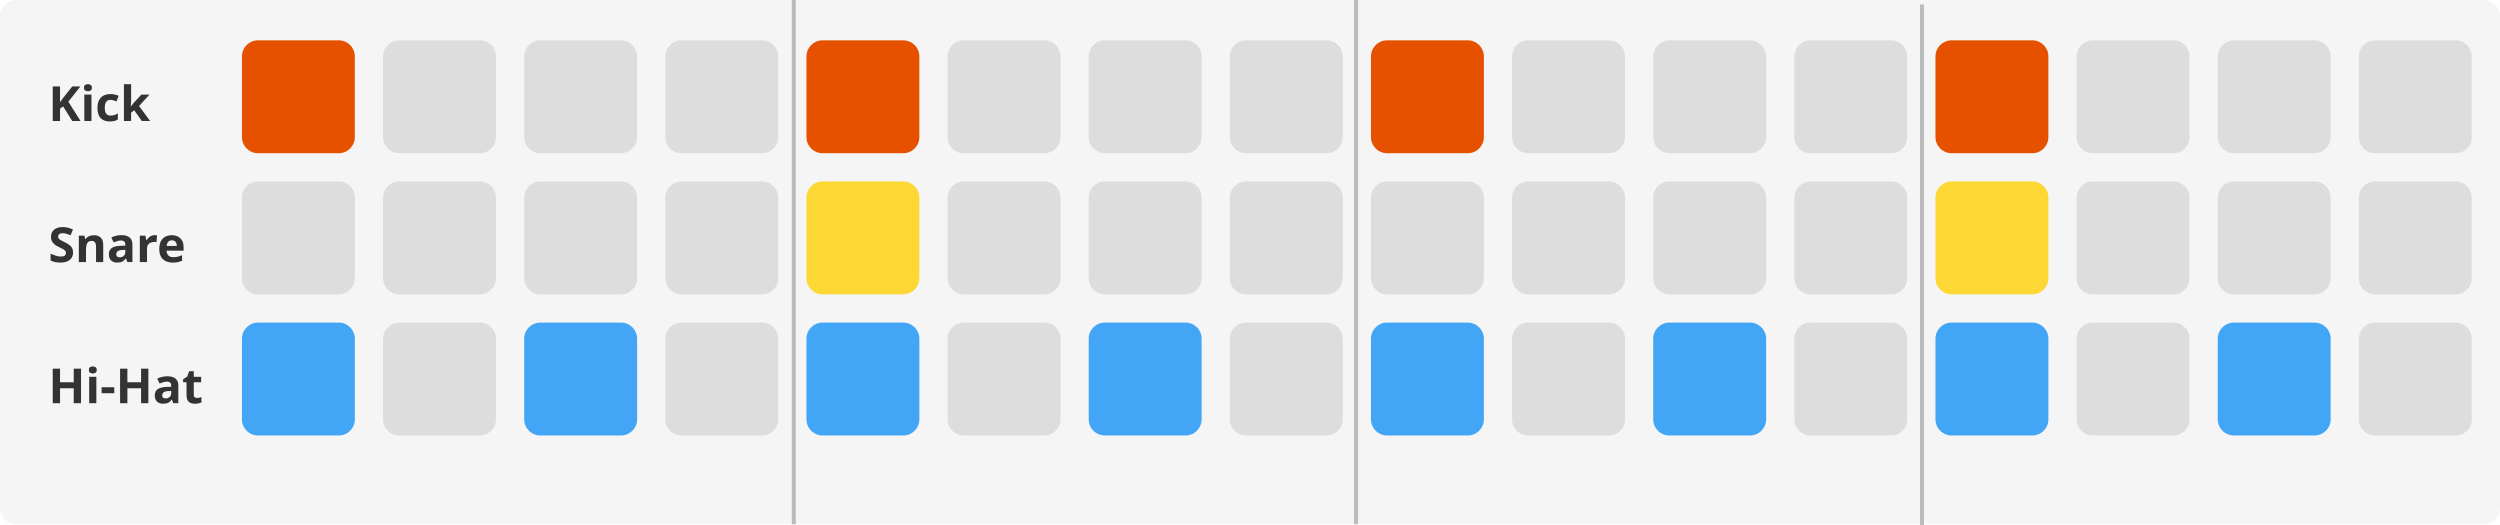
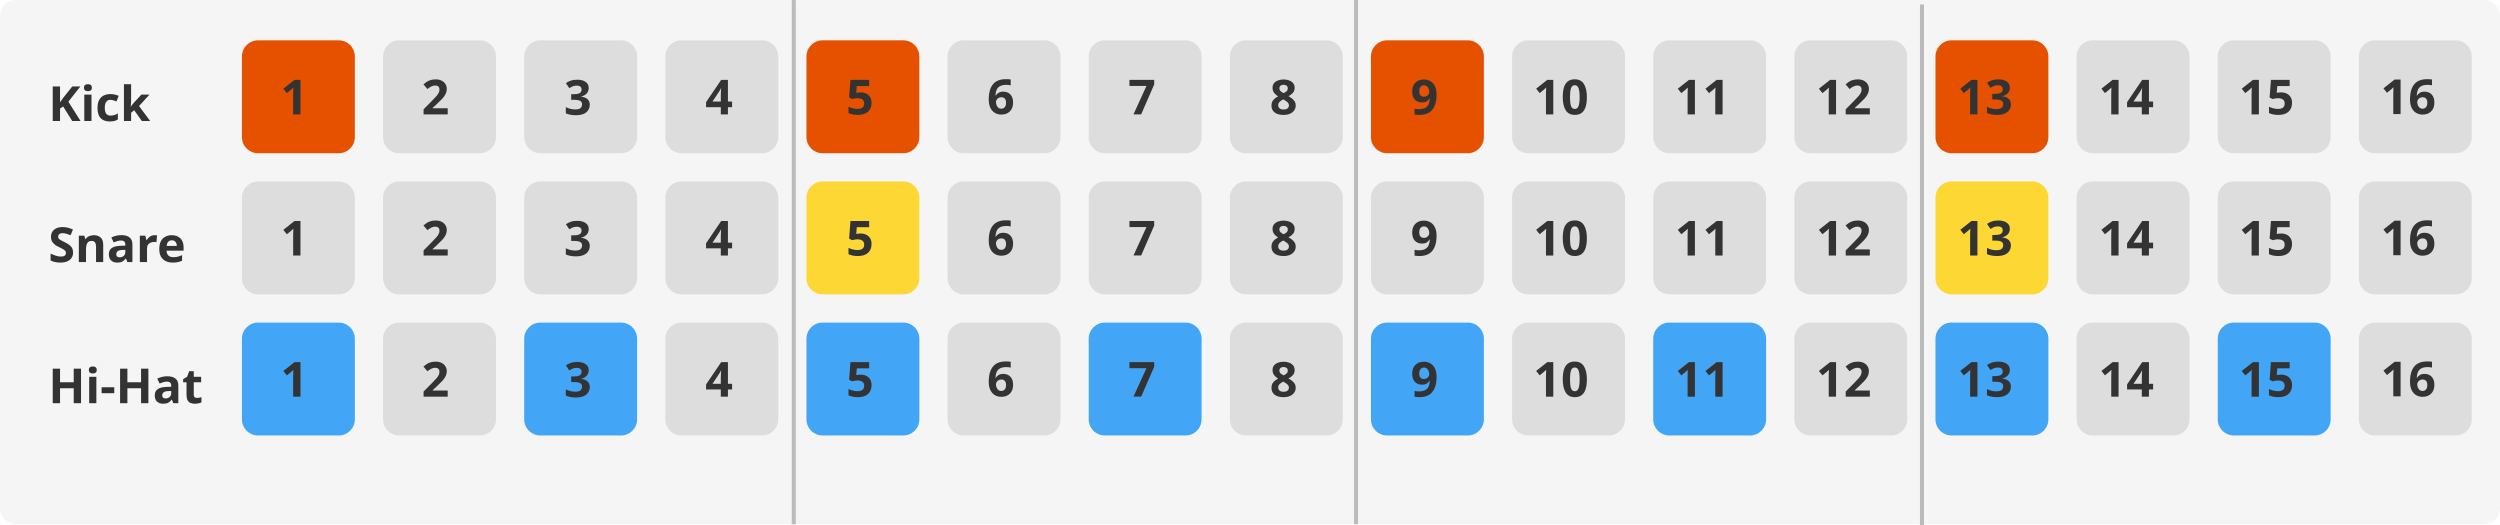
<svg xmlns="http://www.w3.org/2000/svg" viewBox="0 0 620 130" width="620" height="130" version="1.1" id="svg112">
  <defs id="defs116" />
  <rect width="620" height="130" fill="#f5f5f5" rx="4" id="rect2" />
  <rect x="196.353" y="0.009" width="1" height="130" fill="#bbbbbb" id="rect4" />
  <rect x="335.802" y="0" width="1" height="130" fill="#bbbbbb" id="rect6" />
  <rect x="476.153" y="1.11" width="1" height="130" fill="#bbbbbb" id="rect8" />
  <text x="12" y="30" font-family="system-ui, sans-serif" font-size="12" font-weight="bold" fill="#333" id="text10">Kick</text>
  <rect x="60" y="10" width="28" height="28" rx="4" fill="#e65100" id="rect12" />
  <rect x="95" y="10" width="28" height="28" rx="4" fill="#ddd" id="rect14" />
  <rect x="130" y="10" width="28" height="28" rx="4" fill="#ddd" id="rect16" />
  <rect x="165" y="10" width="28" height="28" rx="4" fill="#ddd" id="rect18" />
  <rect x="200" y="10" width="28" height="28" rx="4" fill="#e65100" id="rect20" />
  <rect x="235" y="10" width="28" height="28" rx="4" fill="#ddd" id="rect22" />
  <rect x="270" y="10" width="28" height="28" rx="4" fill="#ddd" id="rect24" />
  <rect x="305" y="10" width="28" height="28" rx="4" fill="#ddd" id="rect26" />
  <rect x="340" y="10" width="28" height="28" rx="4" fill="#e65100" id="rect28" />
  <rect x="375" y="10" width="28" height="28" rx="4" fill="#ddd" id="rect30" />
  <rect x="410" y="10" width="28" height="28" rx="4" fill="#ddd" id="rect32" />
  <rect x="445" y="10" width="28" height="28" rx="4" fill="#ddd" id="rect34" />
  <rect x="480" y="10" width="28" height="28" rx="4" fill="#e65100" id="rect36" />
  <rect x="515" y="10" width="28" height="28" rx="4" fill="#ddd" id="rect38" />
  <rect x="550" y="10" width="28" height="28" rx="4" fill="#ddd" id="rect40" />
  <rect x="585" y="10" width="28" height="28" rx="4" fill="#ddd" id="rect42" />
  <text x="12" y="65" font-family="system-ui, sans-serif" font-size="12" font-weight="bold" fill="#333" id="text44">Snare</text>
  <rect x="60" y="45" width="28" height="28" rx="4" fill="#ddd" id="rect46" />
  <rect x="95" y="45" width="28" height="28" rx="4" fill="#ddd" id="rect48" />
  <rect x="130" y="45" width="28" height="28" rx="4" fill="#ddd" id="rect50" />
  <rect x="165" y="45" width="28" height="28" rx="4" fill="#ddd" id="rect52" />
  <rect x="200" y="45" width="28" height="28" rx="4" fill="#fdd835" id="rect54" />
  <rect x="235" y="45" width="28" height="28" rx="4" fill="#ddd" id="rect56" />
  <rect x="270" y="45" width="28" height="28" rx="4" fill="#ddd" id="rect58" />
  <rect x="305" y="45" width="28" height="28" rx="4" fill="#ddd" id="rect60" />
  <rect x="340" y="45" width="28" height="28" rx="4" fill="#ddd" id="rect62" />
  <rect x="375" y="45" width="28" height="28" rx="4" fill="#ddd" id="rect64" />
  <rect x="410" y="45" width="28" height="28" rx="4" fill="#ddd" id="rect66" />
  <rect x="445" y="45" width="28" height="28" rx="4" fill="#ddd" id="rect68" />
  <rect x="480" y="45" width="28" height="28" rx="4" fill="#fdd835" id="rect70" />
  <rect x="515" y="45" width="28" height="28" rx="4" fill="#ddd" id="rect72" />
  <rect x="550" y="45" width="28" height="28" rx="4" fill="#ddd" id="rect74" />
  <rect x="585" y="45" width="28" height="28" rx="4" fill="#ddd" id="rect76" />
  <text x="12" y="100" font-family="system-ui, sans-serif" font-size="12" font-weight="bold" fill="#333" id="text78">Hi-Hat</text>
  <rect x="60" y="80" width="28" height="28" rx="4" fill="#42a5f5" id="rect80" />
  <rect x="95" y="80" width="28" height="28" rx="4" fill="#ddd" id="rect82" />
  <rect x="130" y="80" width="28" height="28" rx="4" fill="#42a5f5" id="rect84" />
  <rect x="165" y="80" width="28" height="28" rx="4" fill="#ddd" id="rect86" />
  <rect x="200" y="80" width="28" height="28" rx="4" fill="#42a5f5" id="rect88" />
  <rect x="235" y="80" width="28" height="28" rx="4" fill="#ddd" id="rect90" />
  <rect x="270" y="80" width="28" height="28" rx="4" fill="#42a5f5" id="rect92" />
  <rect x="305" y="80" width="28" height="28" rx="4" fill="#ddd" id="rect94" />
  <rect x="340" y="80" width="28" height="28" rx="4" fill="#42a5f5" id="rect96" />
  <rect x="375" y="80" width="28" height="28" rx="4" fill="#ddd" id="rect98" />
  <rect x="410" y="80" width="28" height="28" rx="4" fill="#42a5f5" id="rect100" />
  <rect x="445" y="80" width="28" height="28" rx="4" fill="#ddd" id="rect102" />
  <rect x="480" y="80" width="28" height="28" rx="4" fill="#42a5f5" id="rect104" />
  <rect x="515" y="80" width="28" height="28" rx="4" fill="#ddd" id="rect106" />
  <rect x="550" y="80" width="28" height="28" rx="4" fill="#42a5f5" id="rect108" />
  <rect x="585" y="80" width="28" height="28" rx="4" fill="#ddd" id="rect110" />
+   <text x="69.562" y="28.374" font-family="system-ui, sans-serif" font-size="12px" font-weight="bold" fill="#333333" id="text10-3">1</text>
+   <text x="104.562" y="28.374" font-family="system-ui, sans-serif" font-size="12px" font-weight="bold" fill="#333333" id="text10-3-6">2</text>
+   <text x="139.872" y="28.453" font-family="system-ui, sans-serif" font-size="12px" font-weight="bold" fill="#333333" id="text10-3-6-7">3</text>
+   <text x="174.901" y="28.368" font-family="system-ui, sans-serif" font-size="12px" font-weight="bold" fill="#333333" id="text10-3-6-7-5">4</text>
+   <text x="209.831" y="28.374" font-family="system-ui, sans-serif" font-size="12px" font-weight="bold" fill="#333333" id="text10-3-6-7-5-3">5</text>
+   <text x="244.781" y="28.289" font-family="system-ui, sans-serif" font-size="12px" font-weight="bold" fill="#333333" id="text10-3-6-7-5-3-5">6</text>
+   <text x="279.775" y="28.362" font-family="system-ui, sans-serif" font-size="12px" font-weight="bold" fill="#333333" id="text10-3-6-7-5-3-5-6">7</text>
+   <text x="314.901" y="28.374" font-family="system-ui, sans-serif" font-size="12px" font-weight="bold" fill="#333333" id="text10-3-6-7-5-3-5-6-2">8</text>
+   <text x="349.831" y="28.368" font-family="system-ui, sans-serif" font-size="12px" font-weight="bold" fill="#333333" id="text10-3-6-7-5-3-5-6-2-9">9</text>
+   <text x="380.261" y="28.368" font-family="system-ui, sans-serif" font-size="12px" font-weight="bold" fill="#333333" id="text10-3-6-7-5-3-5-6-2-9-1">10</text>
+   <text x="415.387" y="28.374" font-family="system-ui, sans-serif" font-size="12px" font-weight="bold" fill="#333333" id="text10-3-6-7-5-3-5-6-2-9-1-2">11</text>
+   <text x="450.387" y="28.374" font-family="system-ui, sans-serif" font-size="12px" font-weight="bold" fill="#333333" id="text10-3-6-7-5-3-5-6-2-9-1-2-7">
+     <tspan id="tspan14237" x="450.387" y="28.374">12</tspan>
+   </text>
+   <text x="485.451" y="28.368" font-family="system-ui, sans-serif" font-size="12px" font-weight="bold" fill="#333333" id="text10-3-6-7-5-3-5-6-2-9-1-2-7-0">
+     <tspan id="tspan14237-9" x="485.451" y="28.368">13</tspan>
+   </text>
+   <text x="520.451" y="28.368" font-family="system-ui, sans-serif" font-size="12px" font-weight="bold" fill="#333333" id="text10-3-6-7-5-3-5-6-2-9-1-2-7-0-3">
+     <tspan id="tspan14237-9-6" x="520.451" y="28.368">14</tspan>
+   </text>
+   <text x="555.249" y="28.374" font-family="system-ui, sans-serif" font-size="12px" font-weight="bold" fill="#333333" id="text10-3-6-7-5-3-5-6-2-9-1-2-7-0-3-0">
+     <tspan id="tspan14237-9-6-6" x="555.249" y="28.374">15</tspan>
+   </text>
+   <text x="590.393" y="28.289" font-family="system-ui, sans-serif" font-size="12px" font-weight="bold" fill="#333333" id="text10-3-6-7-5-3-5-6-2-9-1-2-7-0-3-0-2">
+     <tspan id="tspan14237-9-6-6-6" x="590.393" y="28.289">16</tspan>
+   </text>
+   <text x="69.562" y="63.374" font-family="system-ui, sans-serif" font-size="12px" font-weight="bold" fill="#333333" id="text10-3-8">1</text>
+   <text x="104.562" y="63.374" font-family="system-ui, sans-serif" font-size="12px" font-weight="bold" fill="#333333" id="text10-3-6-1">2</text>
+   <text x="139.872" y="63.453" font-family="system-ui, sans-serif" font-size="12px" font-weight="bold" fill="#333333" id="text10-3-6-7-2">3</text>
+   <text x="174.901" y="63.368" font-family="system-ui, sans-serif" font-size="12px" font-weight="bold" fill="#333333" id="text10-3-6-7-5-9">4</text>
+   <text x="209.831" y="63.374" font-family="system-ui, sans-serif" font-size="12px" font-weight="bold" fill="#333333" id="text10-3-6-7-5-3-3">5</text>
+   <text x="244.781" y="63.289" font-family="system-ui, sans-serif" font-size="12px" font-weight="bold" fill="#333333" id="text10-3-6-7-5-3-5-9">6</text>
+   <text x="279.775" y="63.362" font-family="system-ui, sans-serif" font-size="12px" font-weight="bold" fill="#333333" id="text10-3-6-7-5-3-5-6-0">7</text>
+   <text x="314.901" y="63.374" font-family="system-ui, sans-serif" font-size="12px" font-weight="bold" fill="#333333" id="text10-3-6-7-5-3-5-6-2-8">8</text>
+   <text x="349.831" y="63.368" font-family="system-ui, sans-serif" font-size="12px" font-weight="bold" fill="#333333" id="text10-3-6-7-5-3-5-6-2-9-8">9</text>
+   <text x="380.261" y="63.368" font-family="system-ui, sans-serif" font-size="12px" font-weight="bold" fill="#333333" id="text10-3-6-7-5-3-5-6-2-9-1-5">10</text>
+   <text x="415.387" y="63.374" font-family="system-ui, sans-serif" font-size="12px" font-weight="bold" fill="#333333" id="text10-3-6-7-5-3-5-6-2-9-1-2-0">11</text>
+   <text x="450.387" y="63.374" font-family="system-ui, sans-serif" font-size="12px" font-weight="bold" fill="#333333" id="text10-3-6-7-5-3-5-6-2-9-1-2-7-9">
+     <tspan id="tspan14237-6" x="450.387" y="63.374">12</tspan>
+   </text>
+   <text x="485.451" y="63.368" font-family="system-ui, sans-serif" font-size="12px" font-weight="bold" fill="#333333" id="text10-3-6-7-5-3-5-6-2-9-1-2-7-0-38">
+     <tspan id="tspan14237-9-5" x="485.451" y="63.368">13</tspan>
+   </text>
+   <text x="520.451" y="63.368" font-family="system-ui, sans-serif" font-size="12px" font-weight="bold" fill="#333333" id="text10-3-6-7-5-3-5-6-2-9-1-2-7-0-3-6">
+     <tspan id="tspan14237-9-6-1" x="520.451" y="63.368">14</tspan>
+   </text>
+   <text x="555.249" y="63.374" font-family="system-ui, sans-serif" font-size="12px" font-weight="bold" fill="#333333" id="text10-3-6-7-5-3-5-6-2-9-1-2-7-0-3-0-1">
+     <tspan id="tspan14237-9-6-6-5" x="555.249" y="63.374">15</tspan>
+   </text>
+   <text x="590.393" y="63.289" font-family="system-ui, sans-serif" font-size="12px" font-weight="bold" fill="#333333" id="text10-3-6-7-5-3-5-6-2-9-1-2-7-0-3-0-2-9">
+     <tspan id="tspan14237-9-6-6-6-8" x="590.393" y="63.289">16</tspan>
+   </text>
+   <text x="69.562" y="98.374" font-family="system-ui, sans-serif" font-size="12px" font-weight="bold" fill="#333333" id="text10-3-4">1</text>
+   <text x="104.562" y="98.374" font-family="system-ui, sans-serif" font-size="12px" font-weight="bold" fill="#333333" id="text10-3-6-8">2</text>
+   <text x="139.872" y="98.453" font-family="system-ui, sans-serif" font-size="12px" font-weight="bold" fill="#333333" id="text10-3-6-7-1">3</text>
+   <text x="174.901" y="98.368" font-family="system-ui, sans-serif" font-size="12px" font-weight="bold" fill="#333333" id="text10-3-6-7-5-0">4</text>
+   <text x="209.831" y="98.374" font-family="system-ui, sans-serif" font-size="12px" font-weight="bold" fill="#333333" id="text10-3-6-7-5-3-30">5</text>
+   <text x="244.781" y="98.289" font-family="system-ui, sans-serif" font-size="12px" font-weight="bold" fill="#333333" id="text10-3-6-7-5-3-5-4">6</text>
+   <text x="279.775" y="98.362" font-family="system-ui, sans-serif" font-size="12px" font-weight="bold" fill="#333333" id="text10-3-6-7-5-3-5-6-4">7</text>
+   <text x="314.901" y="98.374" font-family="system-ui, sans-serif" font-size="12px" font-weight="bold" fill="#333333" id="text10-3-6-7-5-3-5-6-2-4">8</text>
+   <text x="349.831" y="98.368" font-family="system-ui, sans-serif" font-size="12px" font-weight="bold" fill="#333333" id="text10-3-6-7-5-3-5-6-2-9-4">9</text>
+   <text x="380.261" y="98.368" font-family="system-ui, sans-serif" font-size="12px" font-weight="bold" fill="#333333" id="text10-3-6-7-5-3-5-6-2-9-1-7">10</text>
+   <text x="415.387" y="98.374" font-family="system-ui, sans-serif" font-size="12px" font-weight="bold" fill="#333333" id="text10-3-6-7-5-3-5-6-2-9-1-2-6">11</text>
+   <text x="450.387" y="98.374" font-family="system-ui, sans-serif" font-size="12px" font-weight="bold" fill="#333333" id="text10-3-6-7-5-3-5-6-2-9-1-2-7-3">
+     <tspan id="tspan14237-1" x="450.387" y="98.374">12</tspan>
+   </text>
+   <text x="485.451" y="98.368" font-family="system-ui, sans-serif" font-size="12px" font-weight="bold" fill="#333333" id="text10-3-6-7-5-3-5-6-2-9-1-2-7-0-7">
+     <tspan id="tspan14237-9-59" x="485.451" y="98.368">13</tspan>
+   </text>
+   <text x="520.451" y="98.368" font-family="system-ui, sans-serif" font-size="12px" font-weight="bold" fill="#333333" id="text10-3-6-7-5-3-5-6-2-9-1-2-7-0-3-62">
+     <tspan id="tspan14237-9-6-17" x="520.451" y="98.368">14</tspan>
+   </text>
+   <text x="555.249" y="98.374" font-family="system-ui, sans-serif" font-size="12px" font-weight="bold" fill="#333333" id="text10-3-6-7-5-3-5-6-2-9-1-2-7-0-3-0-8">
+     <tspan id="tspan14237-9-6-6-57" x="555.249" y="98.374">15</tspan>
+   </text>
+   <text x="590.393" y="98.289" font-family="system-ui, sans-serif" font-size="12px" font-weight="bold" fill="#333333" id="text10-3-6-7-5-3-5-6-2-9-1-2-7-0-3-0-2-4">
+     <tspan id="tspan14237-9-6-6-6-1" x="590.393" y="98.289">16</tspan>
+   </text>
</svg>
